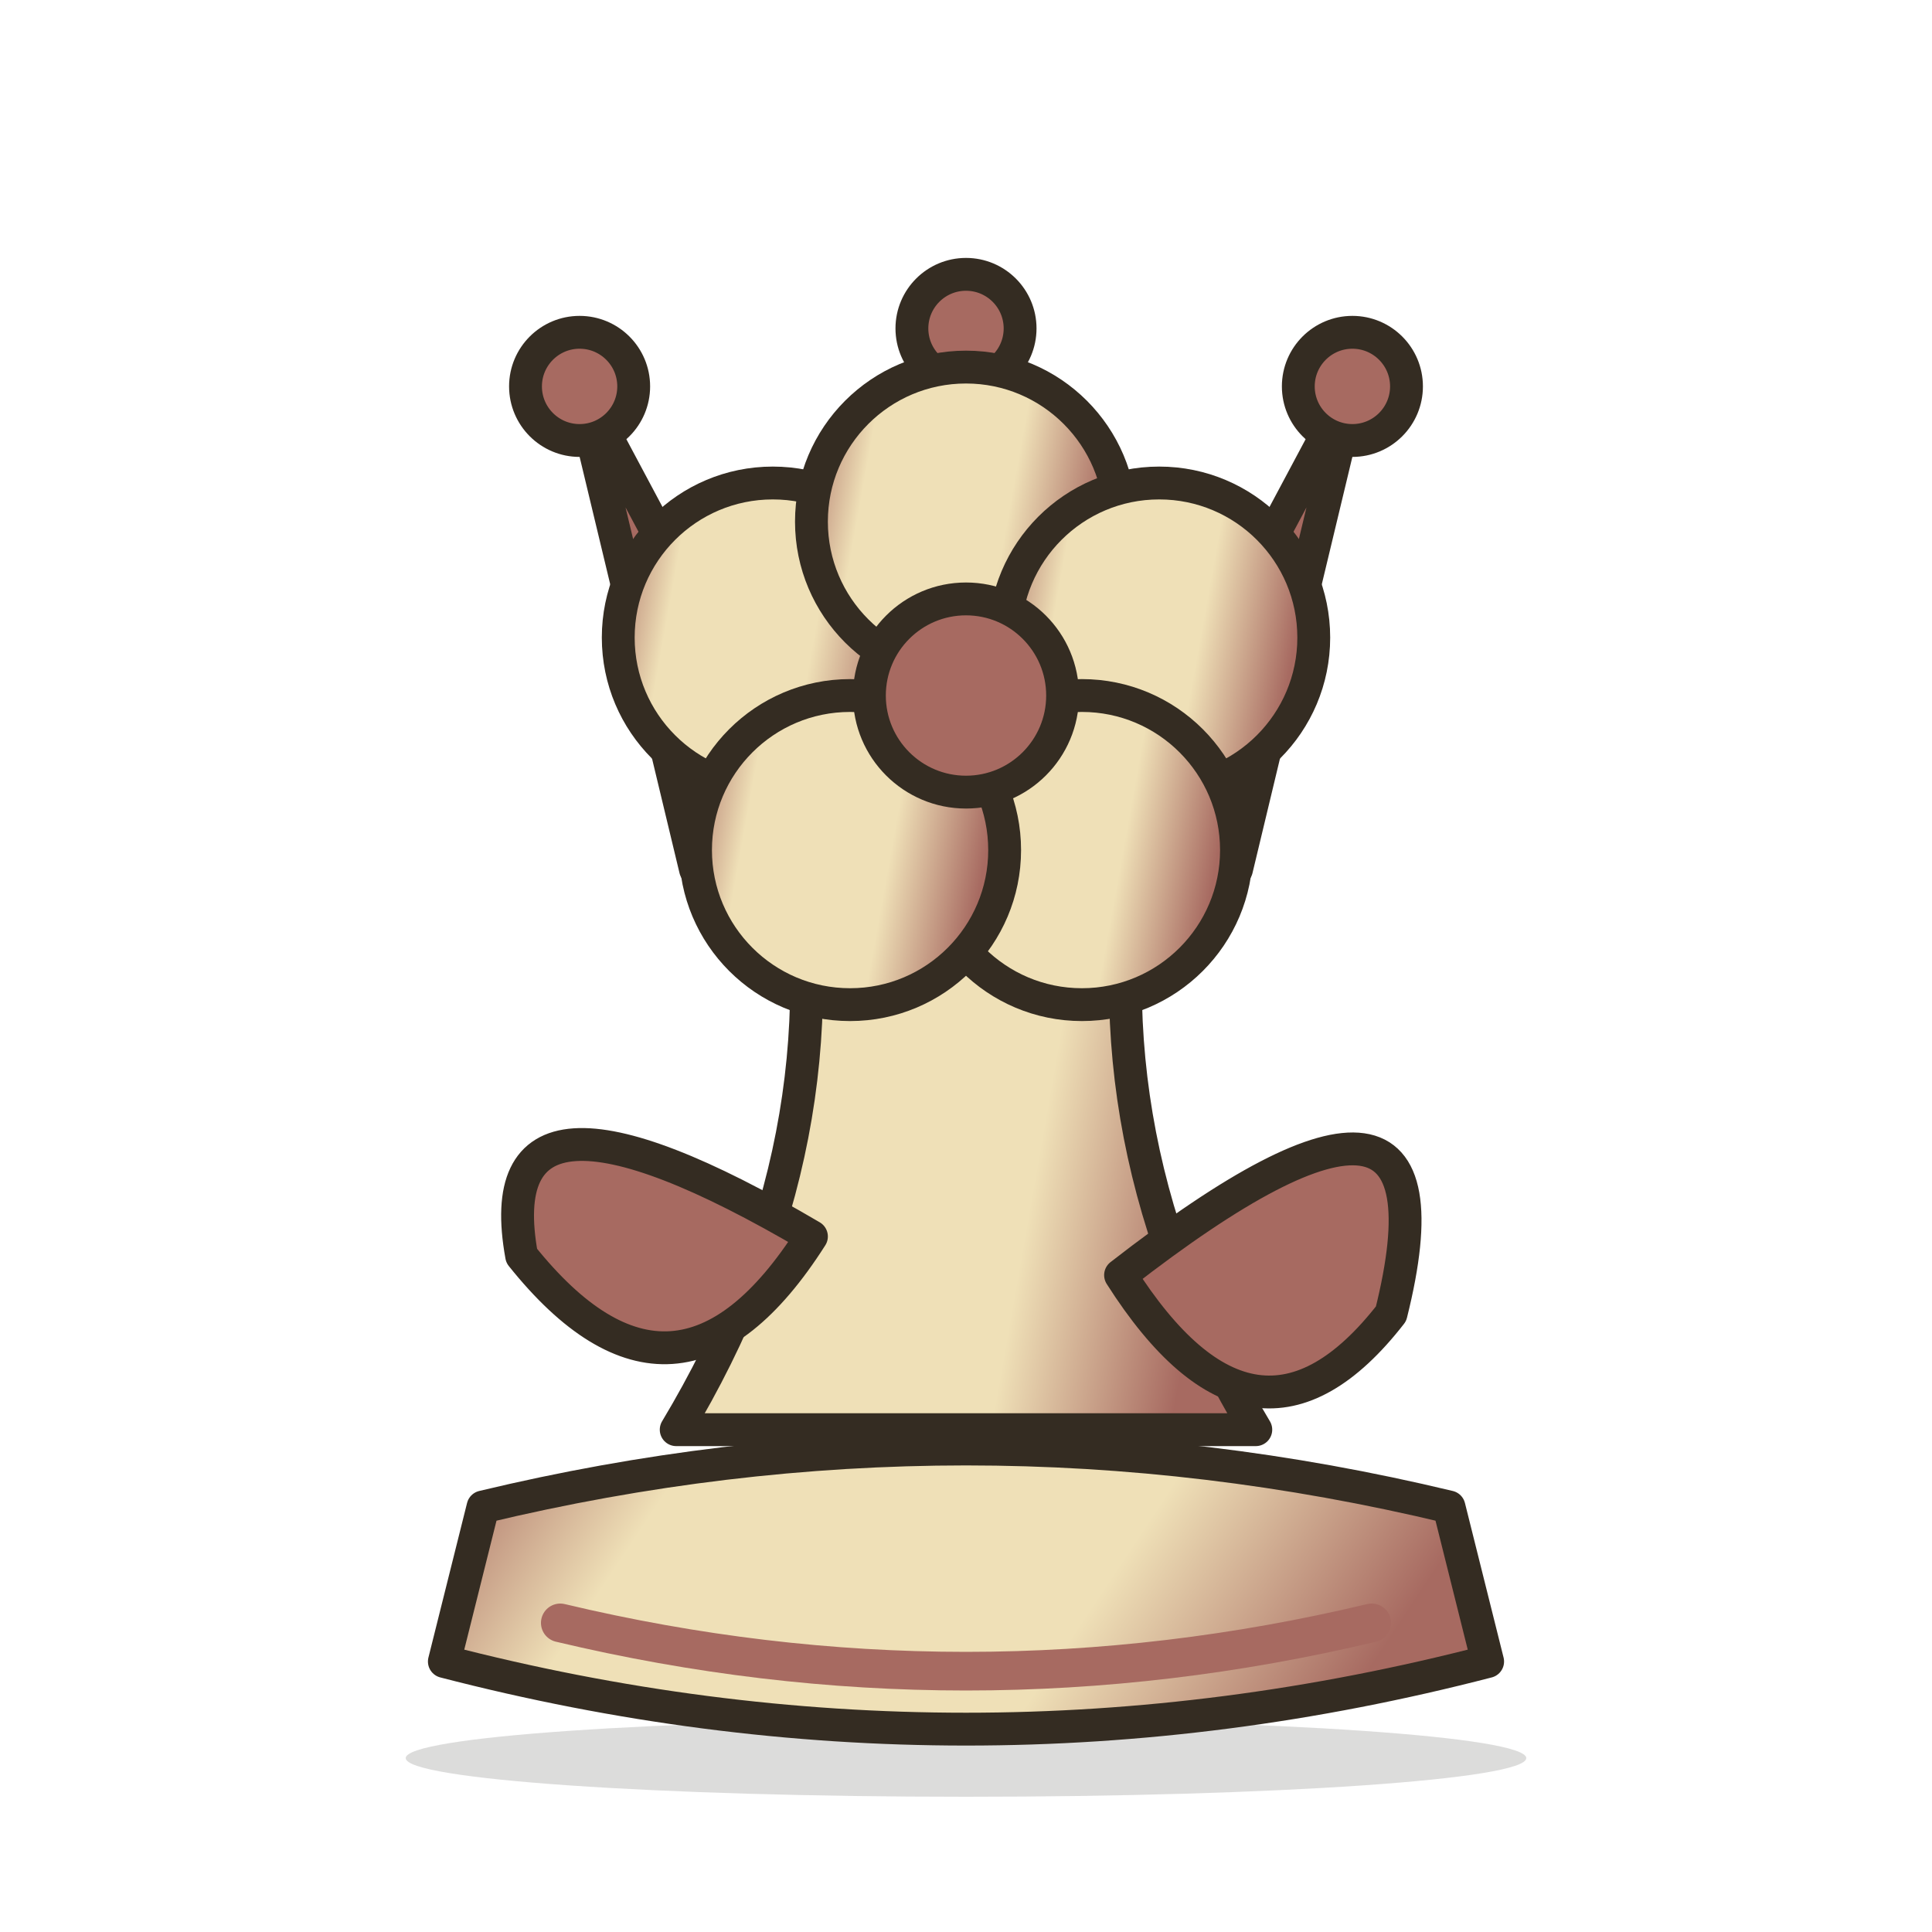
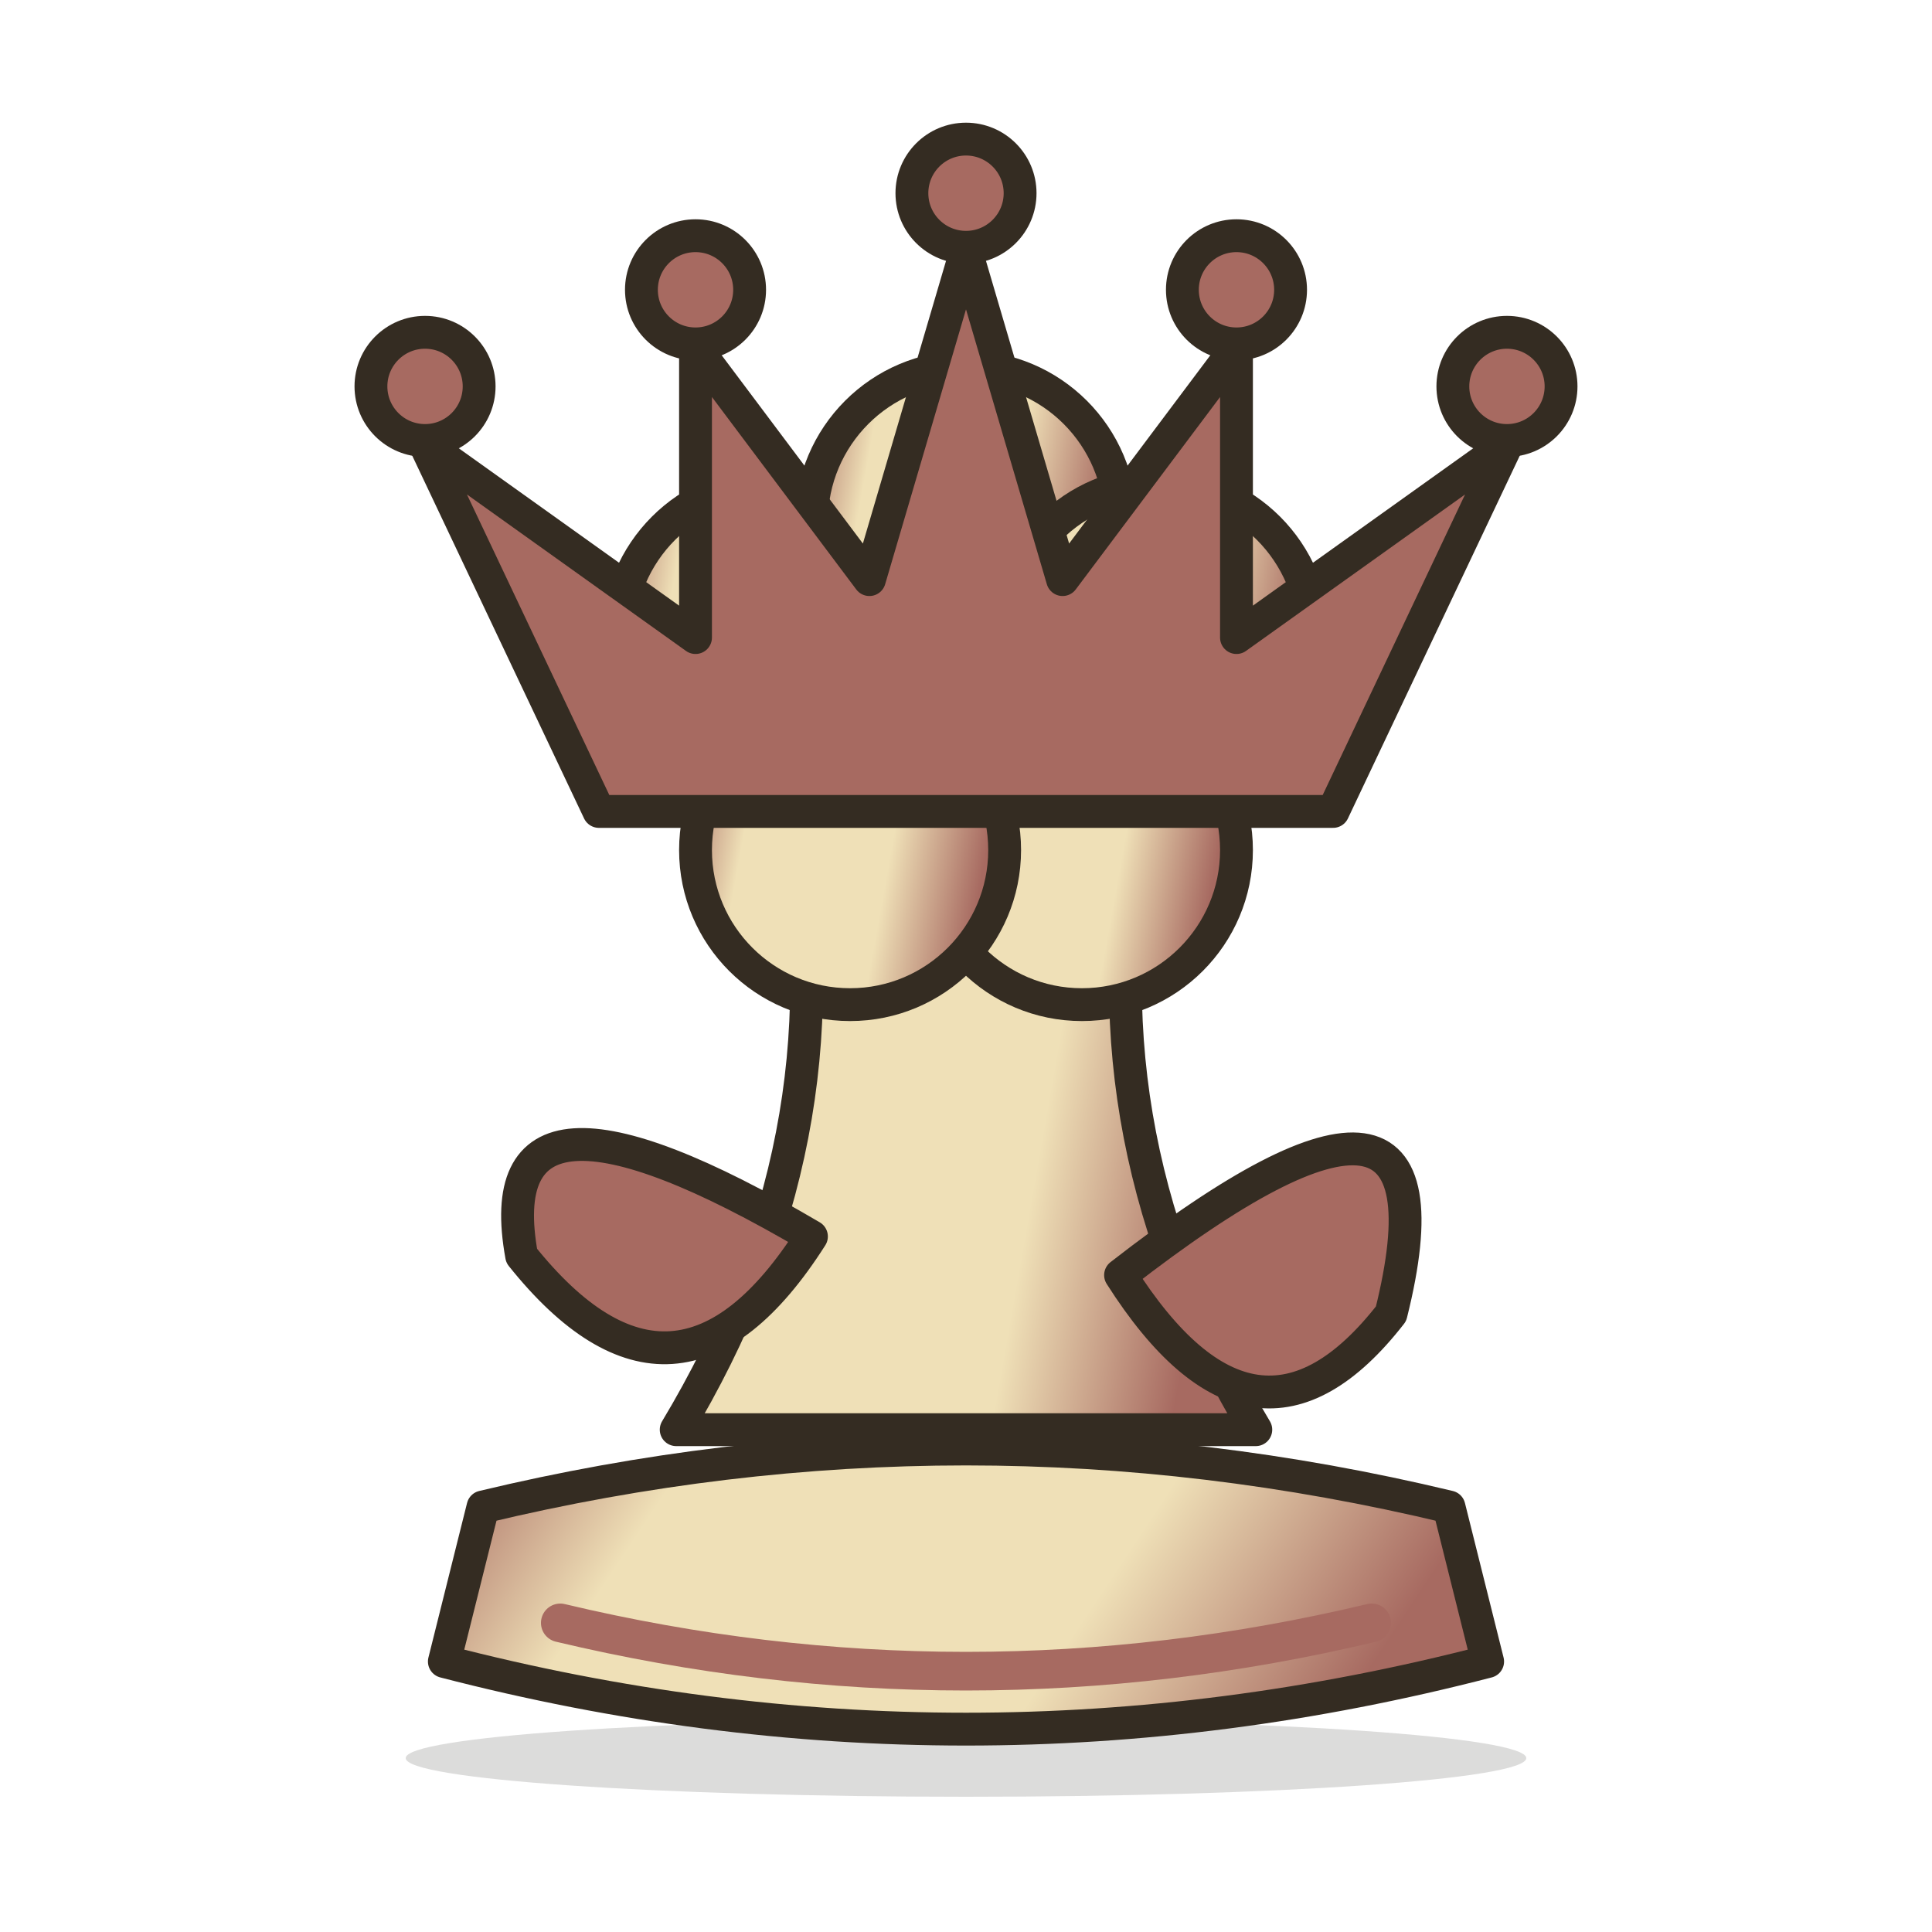
<svg xmlns="http://www.w3.org/2000/svg" viewBox="0 0 100 100">
  <defs>
    <linearGradient id="material" x2="1" y2=".18">
      <stop stop-color="#a76a61" />
      <stop offset=".23" stop-color="#efe0b7" />
      <stop offset=".7" stop-color="#efe0b7" />
      <stop offset="1" stop-color="#a76a61" />
    </linearGradient>
  </defs>
  <ellipse cx="50" cy="91" rx="29" ry="2" fill="#14130f" opacity=".15" />
  <g stroke="#342c22" stroke-width="1.7" stroke-linejoin="round" stroke-linecap="round">
-     <path d="M30 20l8 15 12-18 12 18 8-15-6 25H36Z" fill="#a76a61" />
-     <circle cx="30" cy="20" r="2.8" fill="#a76a61" />
-     <circle cx="50" cy="17" r="2.8" fill="#a76a61" />
-     <circle cx="70" cy="20" r="2.8" fill="#a76a61" />
    <path d="M35 74Q44 59 41 43H59Q56 59 65 74Z" fill="url(#material)" />
    <circle cx="40" cy="33" r="8" fill="url(#material)" />
    <circle cx="50" cy="27" r="8" fill="url(#material)" />
    <circle cx="60" cy="33" r="8" fill="url(#material)" />
    <circle cx="56" cy="44" r="8" fill="url(#material)" />
    <circle cx="44" cy="44" r="8" fill="url(#material)" />
    <circle cx="50" cy="36" r="5" fill="#a76a61" />
    <path d="M42 64Q25 54 27 65Q35 75 42 64M58 66Q76 52 72 68Q65 77 58 66Z" fill="#a76a61" />
+     <path d="M22 23l9 19h38l9-19-14 10V18L55 30 50 13 45 30 36 18v15Z" fill="#a76a61" />
+     <circle cx="22" cy="20" r="2.8" fill="#a76a61" />
+     <circle cx="36" cy="15" r="2.8" fill="#a76a61" />
+     <circle cx="50" cy="10" r="2.8" fill="#a76a61" />
+     <circle cx="64" cy="15" r="2.8" fill="#a76a61" />
+     <circle cx="78" cy="20" r="2.8" fill="#a76a61" />
    <path d="M25 78Q50 72 75 78L77 86Q50 93 23 86Z" fill="url(#material)" />
    <path d="M29 84q21 5 42 0" fill="none" stroke="#a76a61" stroke-width="2" />
  </g>
</svg>
